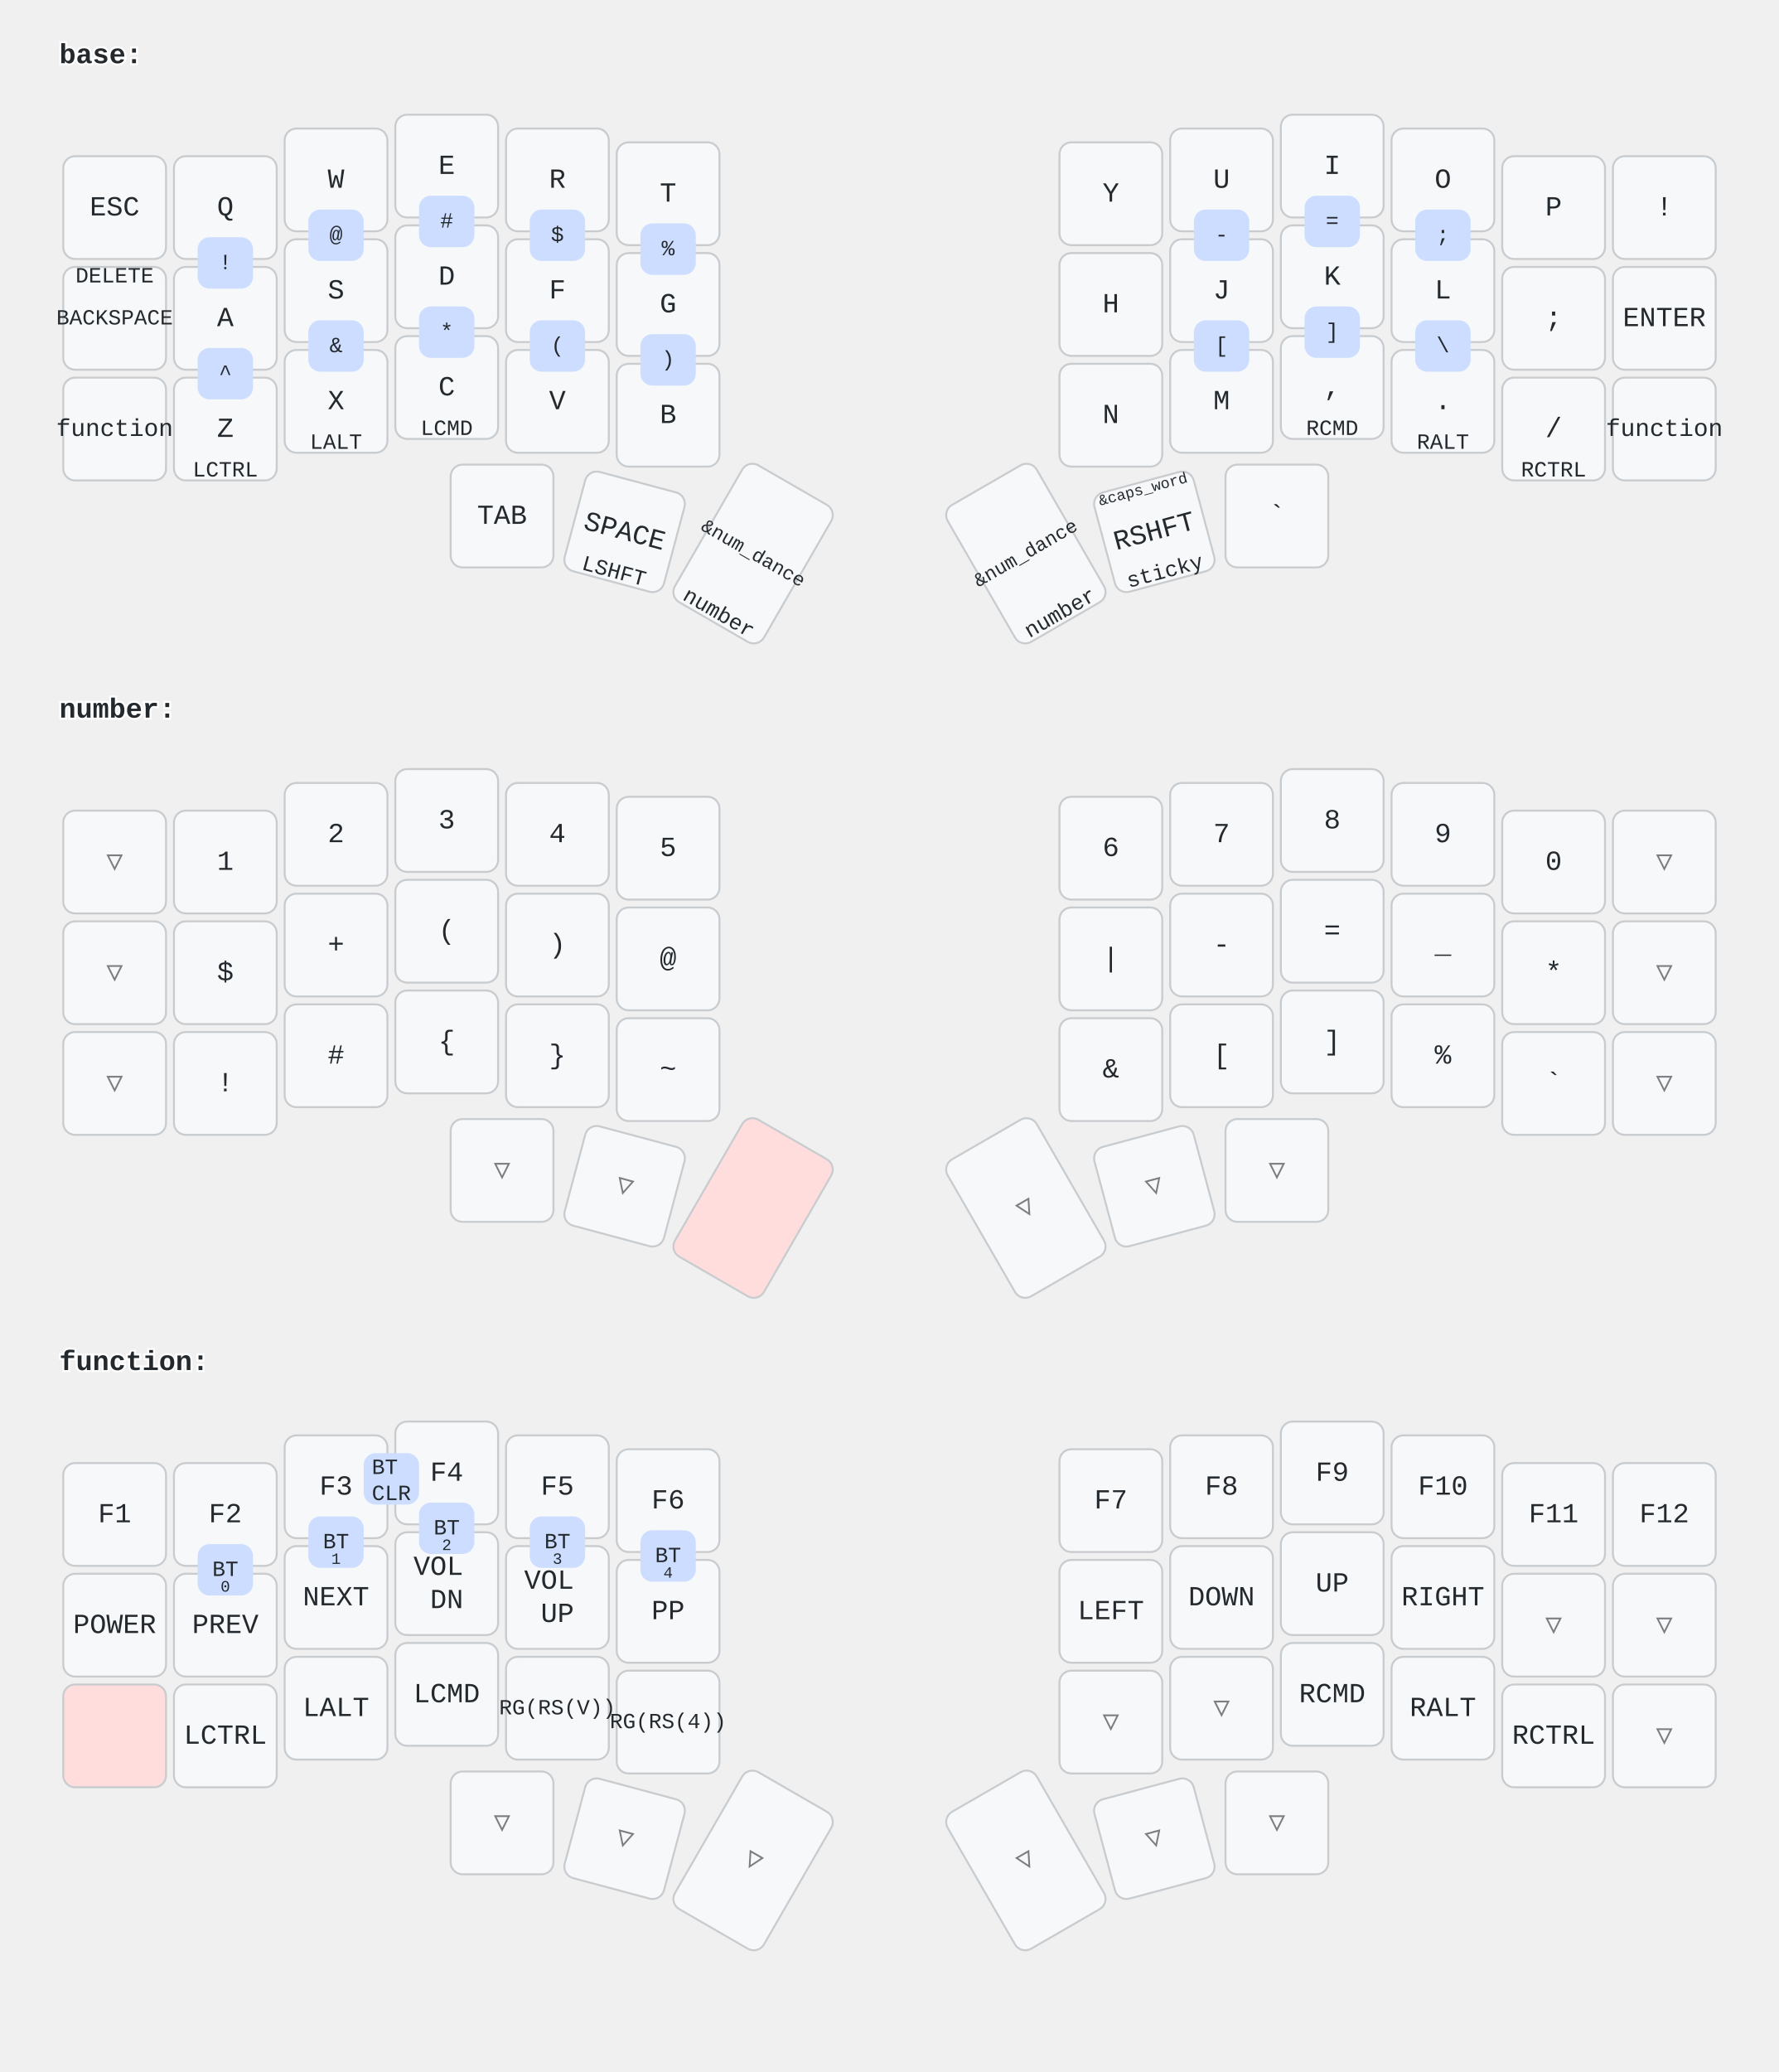
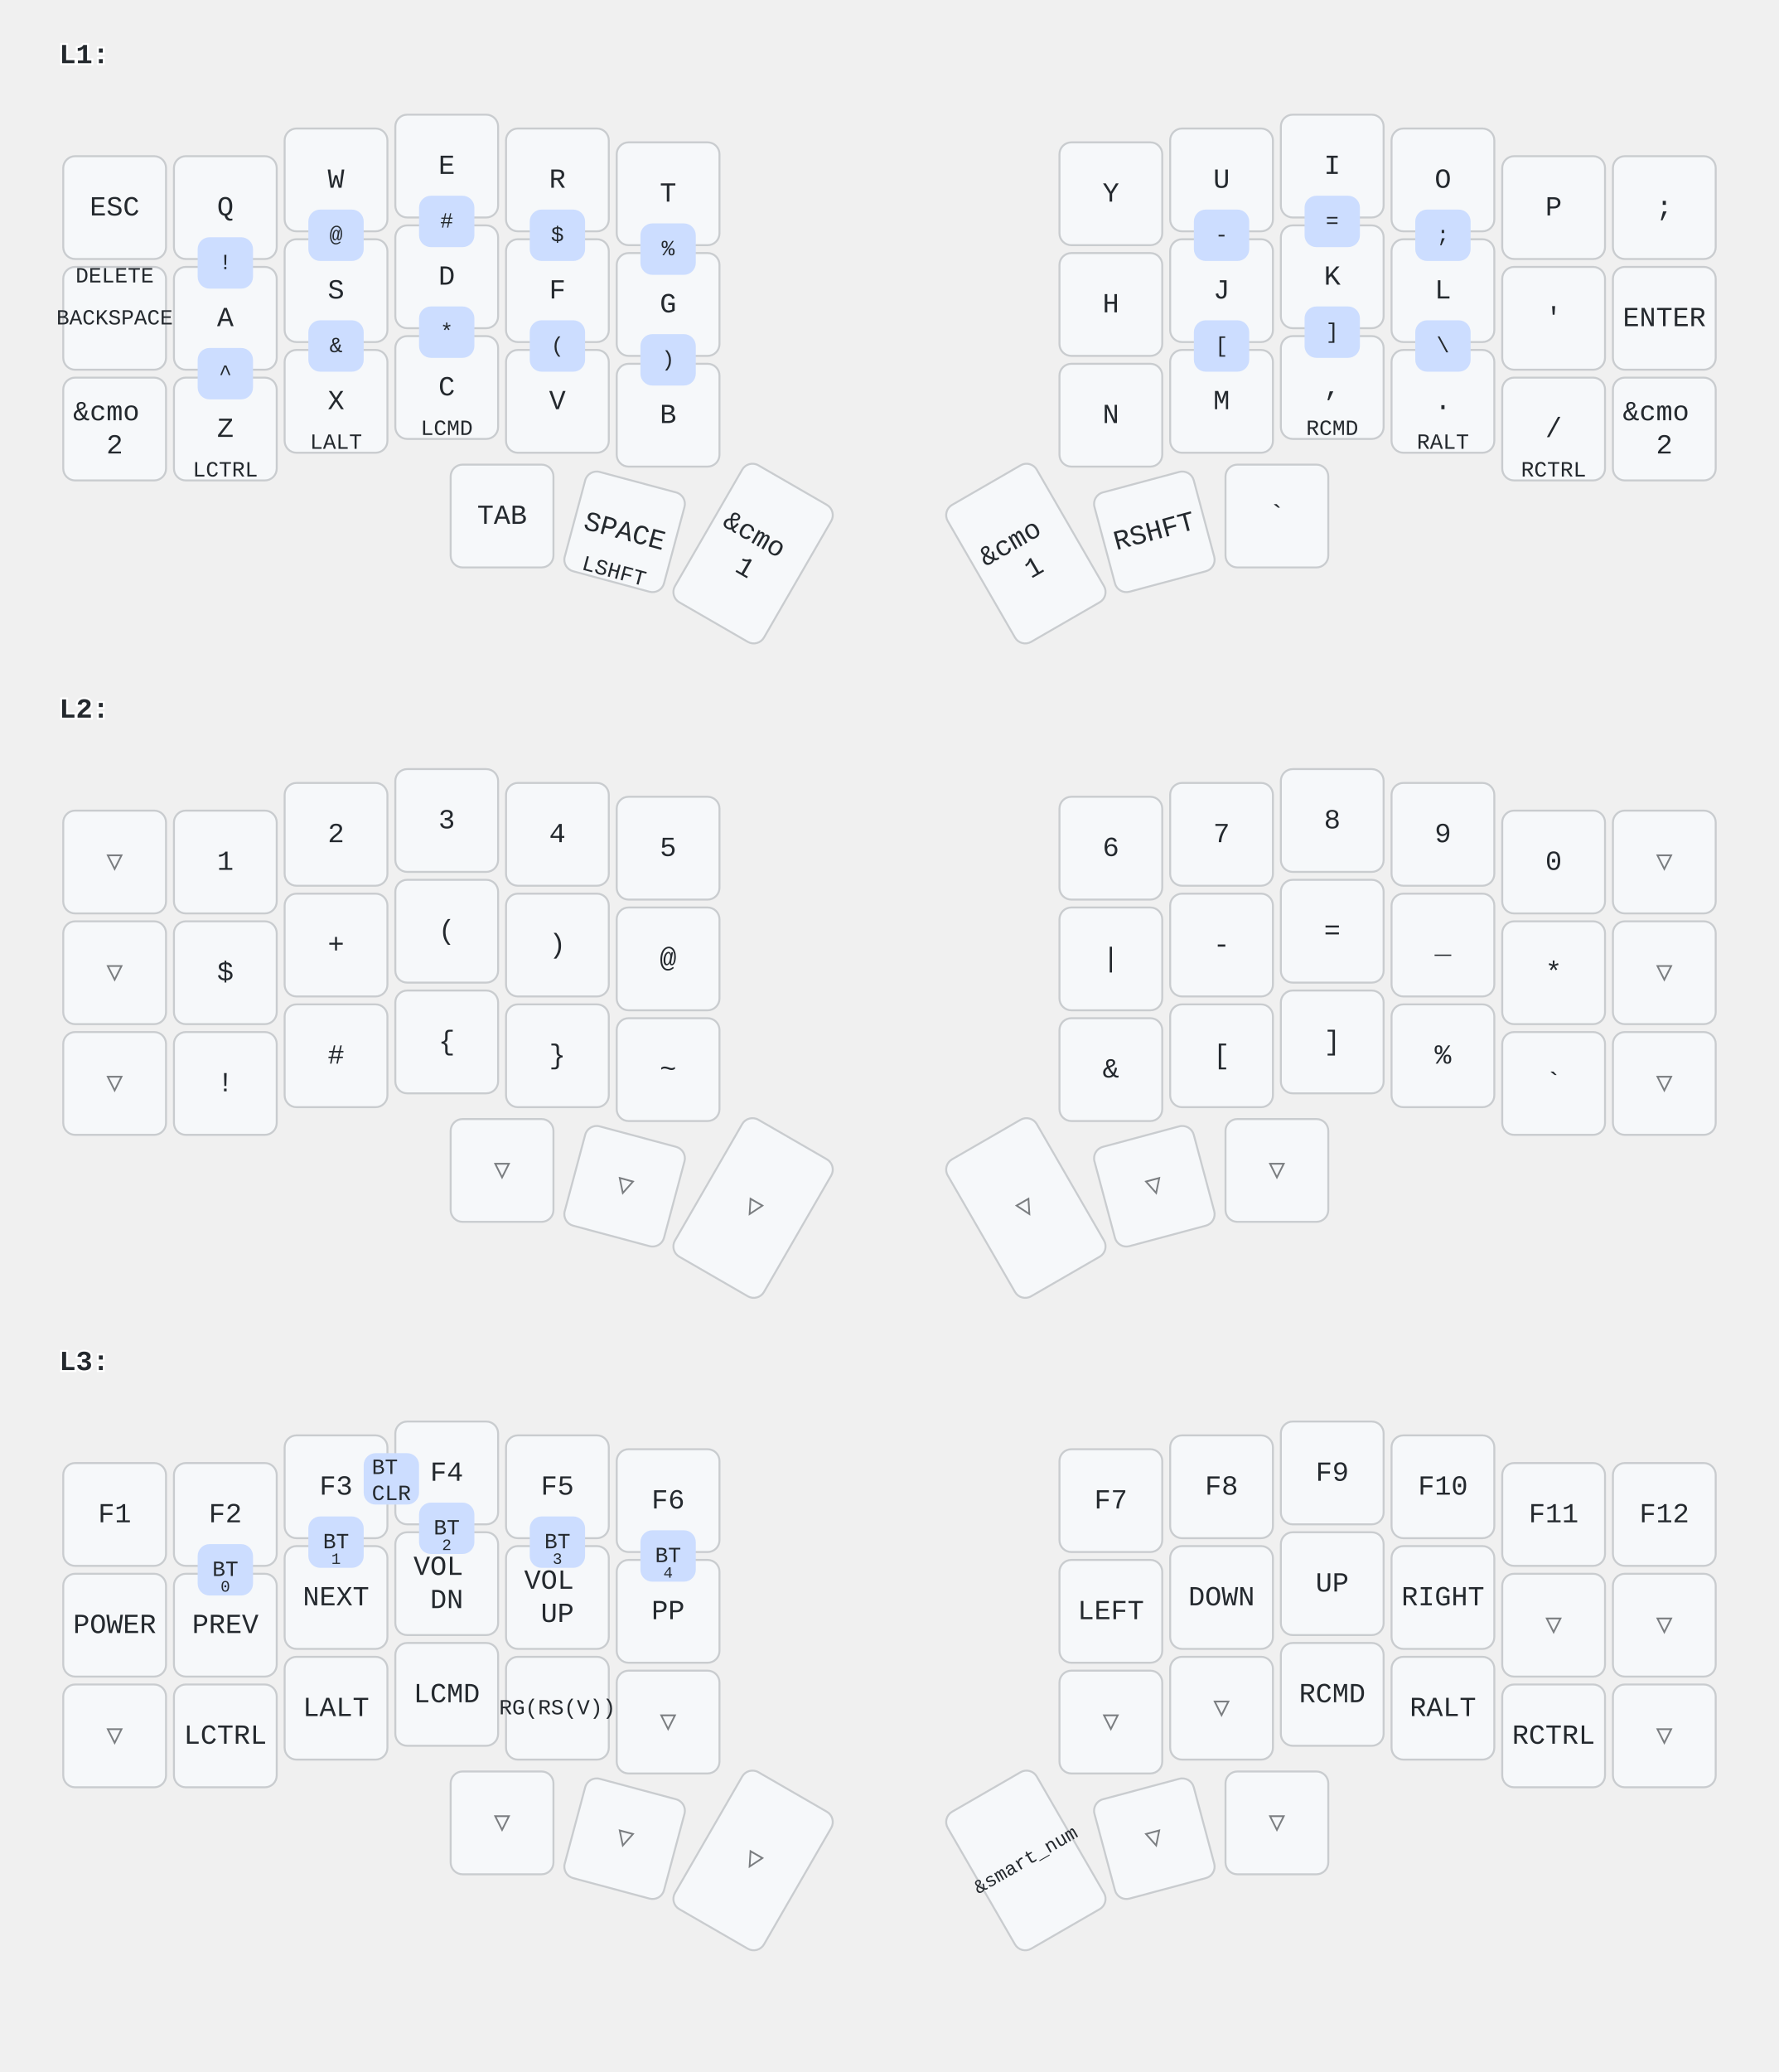
<svg xmlns="http://www.w3.org/2000/svg" width="900" height="1048" viewBox="0 0 900 1048" class="keymap">
  <style>/* inherit to force styles through use tags */
svg path {
    fill: inherit;
}

/* font and background color specifications */
svg.keymap {
    font-family: SFMono-Regular,Consolas,Liberation Mono,Menlo,monospace;
    font-size: 14px;
    font-kerning: normal;
    text-rendering: optimizeLegibility;
    fill: #24292e;
}

/* default key styling */
rect.key {
    fill: #f6f8fa;
    stroke: #c9cccf;
    stroke-width: 1;
}

/* default key side styling, only used is draw_key_sides is set */
rect.side {
    filter: brightness(90%);
}

/* color accent for combo boxes */
rect.combo, rect.combo-separate {
    fill: #cdf;
}

/* color accent for held keys */
rect.held, rect.combo.held {
    fill: #fdd;
}

/* color accent for ghost (optional) keys */
rect.ghost, rect.combo.ghost {
    stroke-dasharray: 4, 4;
    stroke-width: 2;
}

text {
    text-anchor: middle;
    dominant-baseline: middle;
}

/* styling for layer labels */
text.label {
    font-weight: bold;
    text-anchor: start;
    stroke: white;
    stroke-width: 2;
    paint-order: stroke;
}

/* styling for combo tap, and key hold/shifted label text */
text.combo, text.hold, text.shifted {
    font-size: 11px;
}

text.hold {
    text-anchor: middle;
    dominant-baseline: auto;
}

text.shifted {
    text-anchor: middle;
    dominant-baseline: hanging;
}

/* styling for hold/shifted label text in combo box */
text.combo.hold, text.combo.shifted {
    font-size: 8px;
}

/* lighter symbol for transparent keys */
text.trans {
    fill: #7b7e81;
}

/* styling for combo dendrons */
path.combo {
    stroke-width: 1;
    stroke: gray;
    fill: none;
}

/* Start Tabler Icons Cleanup */
/* cannot use height/width with glyphs */
.icon-tabler &gt; path {
    fill: inherit;
    stroke: inherit;
    stroke-width: 2;
}
/* hide tabler's default box */
.icon-tabler &gt; path[stroke="none"][fill="none"] {
    visibility: hidden;
}
/* End Tabler Icons Cleanup */
</style>
-   <g transform="translate(30, 0)" class="layer-base">
-     <text x="0" y="28" class="label">base:</text>
+   <g transform="translate(30, 0)" class="layer-L1">
+     <text x="0" y="28" class="label">L1:</text>
    <g transform="translate(0, 56)">
      <g transform="translate(28, 49)" class="key keypos-0">
        <rect rx="6" ry="6" x="-26" y="-26" width="52" height="52" class="key" />
        <text x="0" y="0" class="key tap">ESC</text>
      </g>
      <g transform="translate(84, 49)" class="key keypos-1">
        <rect rx="6" ry="6" x="-26" y="-26" width="52" height="52" class="key" />
        <text x="0" y="0" class="key tap">Q</text>
      </g>
      <g transform="translate(140, 35)" class="key keypos-2">
        <rect rx="6" ry="6" x="-26" y="-26" width="52" height="52" class="key" />
        <text x="0" y="0" class="key tap">W</text>
      </g>
      <g transform="translate(196, 28)" class="key keypos-3">
        <rect rx="6" ry="6" x="-26" y="-26" width="52" height="52" class="key" />
        <text x="0" y="0" class="key tap">E</text>
      </g>
      <g transform="translate(252, 35)" class="key keypos-4">
        <rect rx="6" ry="6" x="-26" y="-26" width="52" height="52" class="key" />
        <text x="0" y="0" class="key tap">R</text>
      </g>
      <g transform="translate(308, 42)" class="key keypos-5">
        <rect rx="6" ry="6" x="-26" y="-26" width="52" height="52" class="key" />
        <text x="0" y="0" class="key tap">T</text>
      </g>
      <g transform="translate(532, 42)" class="key keypos-6">
        <rect rx="6" ry="6" x="-26" y="-26" width="52" height="52" class="key" />
        <text x="0" y="0" class="key tap">Y</text>
      </g>
      <g transform="translate(588, 35)" class="key keypos-7">
        <rect rx="6" ry="6" x="-26" y="-26" width="52" height="52" class="key" />
        <text x="0" y="0" class="key tap">U</text>
      </g>
      <g transform="translate(644, 28)" class="key keypos-8">
        <rect rx="6" ry="6" x="-26" y="-26" width="52" height="52" class="key" />
        <text x="0" y="0" class="key tap">I</text>
      </g>
      <g transform="translate(700, 35)" class="key keypos-9">
        <rect rx="6" ry="6" x="-26" y="-26" width="52" height="52" class="key" />
        <text x="0" y="0" class="key tap">O</text>
      </g>
      <g transform="translate(756, 49)" class="key keypos-10">
        <rect rx="6" ry="6" x="-26" y="-26" width="52" height="52" class="key" />
        <text x="0" y="0" class="key tap">P</text>
      </g>
      <g transform="translate(812, 49)" class="key keypos-11">
        <rect rx="6" ry="6" x="-26" y="-26" width="52" height="52" class="key" />
-         <text x="0" y="0" class="key tap">!</text>
+         <text x="0" y="0" class="key tap">;</text>
      </g>
      <g transform="translate(28, 105)" class="key keypos-12">
        <rect rx="6" ry="6" x="-26" y="-26" width="52" height="52" class="key" />
        <text x="0" y="0" class="key tap">
          <tspan style="font-size: 78%">BACKSPACE</tspan>
        </text>
        <text x="0" y="-24" class="key shifted">DELETE</text>
      </g>
      <g transform="translate(84, 105)" class="key keypos-13">
        <rect rx="6" ry="6" x="-26" y="-26" width="52" height="52" class="key" />
        <text x="0" y="0" class="key tap">A</text>
      </g>
      <g transform="translate(140, 91)" class="key keypos-14">
        <rect rx="6" ry="6" x="-26" y="-26" width="52" height="52" class="key" />
        <text x="0" y="0" class="key tap">S</text>
      </g>
      <g transform="translate(196, 84)" class="key keypos-15">
        <rect rx="6" ry="6" x="-26" y="-26" width="52" height="52" class="key" />
        <text x="0" y="0" class="key tap">D</text>
      </g>
      <g transform="translate(252, 91)" class="key keypos-16">
        <rect rx="6" ry="6" x="-26" y="-26" width="52" height="52" class="key" />
        <text x="0" y="0" class="key tap">F</text>
      </g>
      <g transform="translate(308, 98)" class="key keypos-17">
        <rect rx="6" ry="6" x="-26" y="-26" width="52" height="52" class="key" />
        <text x="0" y="0" class="key tap">G</text>
      </g>
      <g transform="translate(532, 98)" class="key keypos-18">
        <rect rx="6" ry="6" x="-26" y="-26" width="52" height="52" class="key" />
        <text x="0" y="0" class="key tap">H</text>
      </g>
      <g transform="translate(588, 91)" class="key keypos-19">
        <rect rx="6" ry="6" x="-26" y="-26" width="52" height="52" class="key" />
        <text x="0" y="0" class="key tap">J</text>
      </g>
      <g transform="translate(644, 84)" class="key keypos-20">
        <rect rx="6" ry="6" x="-26" y="-26" width="52" height="52" class="key" />
        <text x="0" y="0" class="key tap">K</text>
      </g>
      <g transform="translate(700, 91)" class="key keypos-21">
        <rect rx="6" ry="6" x="-26" y="-26" width="52" height="52" class="key" />
        <text x="0" y="0" class="key tap">L</text>
      </g>
      <g transform="translate(756, 105)" class="key keypos-22">
        <rect rx="6" ry="6" x="-26" y="-26" width="52" height="52" class="key" />
-         <text x="0" y="0" class="key tap">;</text>
+         <text x="0" y="0" class="key tap">'</text>
      </g>
      <g transform="translate(812, 105)" class="key keypos-23">
        <rect rx="6" ry="6" x="-26" y="-26" width="52" height="52" class="key" />
        <text x="0" y="0" class="key tap">ENTER</text>
      </g>
      <g transform="translate(28, 161)" class="key keypos-24">
        <rect rx="6" ry="6" x="-26" y="-26" width="52" height="52" class="key" />
        <text x="0" y="0" class="key tap">
-           <tspan style="font-size: 88%">function</tspan>
+           <tspan x="0" dy="-0.6em">&amp;cmo</tspan>
+           <tspan x="0" dy="1.2em">2</tspan>
        </text>
      </g>
      <g transform="translate(84, 161)" class="key keypos-25">
        <rect rx="6" ry="6" x="-26" y="-26" width="52" height="52" class="key" />
        <text x="0" y="0" class="key tap">Z</text>
        <text x="0" y="24" class="key hold">LCTRL</text>
      </g>
      <g transform="translate(140, 147)" class="key keypos-26">
        <rect rx="6" ry="6" x="-26" y="-26" width="52" height="52" class="key" />
        <text x="0" y="0" class="key tap">X</text>
        <text x="0" y="24" class="key hold">LALT</text>
      </g>
      <g transform="translate(196, 140)" class="key keypos-27">
        <rect rx="6" ry="6" x="-26" y="-26" width="52" height="52" class="key" />
        <text x="0" y="0" class="key tap">C</text>
        <text x="0" y="24" class="key hold">LCMD</text>
      </g>
      <g transform="translate(252, 147)" class="key keypos-28">
        <rect rx="6" ry="6" x="-26" y="-26" width="52" height="52" class="key" />
        <text x="0" y="0" class="key tap">V</text>
      </g>
      <g transform="translate(308, 154)" class="key keypos-29">
        <rect rx="6" ry="6" x="-26" y="-26" width="52" height="52" class="key" />
        <text x="0" y="0" class="key tap">B</text>
      </g>
      <g transform="translate(532, 154)" class="key keypos-30">
        <rect rx="6" ry="6" x="-26" y="-26" width="52" height="52" class="key" />
        <text x="0" y="0" class="key tap">N</text>
      </g>
      <g transform="translate(588, 147)" class="key keypos-31">
        <rect rx="6" ry="6" x="-26" y="-26" width="52" height="52" class="key" />
        <text x="0" y="0" class="key tap">M</text>
      </g>
      <g transform="translate(644, 140)" class="key keypos-32">
        <rect rx="6" ry="6" x="-26" y="-26" width="52" height="52" class="key" />
        <text x="0" y="0" class="key tap">,</text>
        <text x="0" y="24" class="key hold">RCMD</text>
      </g>
      <g transform="translate(700, 147)" class="key keypos-33">
        <rect rx="6" ry="6" x="-26" y="-26" width="52" height="52" class="key" />
        <text x="0" y="0" class="key tap">.</text>
        <text x="0" y="24" class="key hold">RALT</text>
      </g>
      <g transform="translate(756, 161)" class="key keypos-34">
        <rect rx="6" ry="6" x="-26" y="-26" width="52" height="52" class="key" />
        <text x="0" y="0" class="key tap">/</text>
        <text x="0" y="24" class="key hold">RCTRL</text>
      </g>
      <g transform="translate(812, 161)" class="key keypos-35">
        <rect rx="6" ry="6" x="-26" y="-26" width="52" height="52" class="key" />
        <text x="0" y="0" class="key tap">
-           <tspan style="font-size: 88%">function</tspan>
+           <tspan x="0" dy="-0.6em">&amp;cmo</tspan>
+           <tspan x="0" dy="1.2em">2</tspan>
        </text>
      </g>
      <g transform="translate(224, 205)" class="key keypos-36">
        <rect rx="6" ry="6" x="-26" y="-26" width="52" height="52" class="key" />
        <text x="0" y="0" class="key tap">TAB</text>
      </g>
      <g transform="translate(286, 213) rotate(15.0)" class="key keypos-37">
        <rect rx="6" ry="6" x="-26" y="-26" width="52" height="52" class="key" />
        <text x="0" y="0" class="key tap">SPACE</text>
        <text x="0" y="24" class="key hold">LSHFT</text>
      </g>
      <g transform="translate(351, 224) rotate(30.0)" class="key keypos-38">
        <rect rx="6" ry="6" x="-26" y="-40" width="52" height="80" class="key" />
        <text x="0" y="0" class="key tap">
-           <tspan style="font-size: 70%">&amp;num_dance</tspan>
-         </text>
-         <text x="0" y="38" class="key hold">number</text>
+           <tspan x="0" dy="-0.6em">&amp;cmo</tspan>
+           <tspan x="0" dy="1.2em">1</tspan>
+         </text>
      </g>
      <g transform="translate(489, 224) rotate(-30.0)" class="key keypos-39">
        <rect rx="6" ry="6" x="-26" y="-40" width="52" height="80" class="key" />
        <text x="0" y="0" class="key tap">
-           <tspan style="font-size: 70%">&amp;num_dance</tspan>
-         </text>
-         <text x="0" y="38" class="key hold">number</text>
+           <tspan x="0" dy="-0.6em">&amp;cmo</tspan>
+           <tspan x="0" dy="1.2em">1</tspan>
+         </text>
      </g>
      <g transform="translate(554, 213) rotate(-15.0)" class="key keypos-40">
        <rect rx="6" ry="6" x="-26" y="-26" width="52" height="52" class="key" />
        <text x="0" y="0" class="key tap">RSHFT</text>
-         <text x="0" y="24" class="key hold">sticky</text>
-         <text x="0" y="-24" class="key shifted">
-           <tspan style="font-size: 70%">&amp;caps_word</tspan>
-         </text>
      </g>
      <g transform="translate(616, 205)" class="key keypos-41">
        <rect rx="6" ry="6" x="-26" y="-26" width="52" height="52" class="key" />
        <text x="0" y="0" class="key tap">`</text>
      </g>
      <g class="combo combopos-0">
        <rect rx="6" ry="6" x="70" y="64" width="28" height="26" class="combo" />
        <text x="84" y="77" class="combo tap">!</text>
      </g>
      <g class="combo combopos-1">
        <rect rx="6" ry="6" x="126" y="50" width="28" height="26" class="combo" />
        <text x="140" y="63" class="combo tap">@</text>
      </g>
      <g class="combo combopos-2">
        <rect rx="6" ry="6" x="182" y="43" width="28" height="26" class="combo" />
        <text x="196" y="56" class="combo tap">#</text>
      </g>
      <g class="combo combopos-3">
        <rect rx="6" ry="6" x="238" y="50" width="28" height="26" class="combo" />
        <text x="252" y="63" class="combo tap">$</text>
      </g>
      <g class="combo combopos-4">
        <rect rx="6" ry="6" x="294" y="57" width="28" height="26" class="combo" />
        <text x="308" y="70" class="combo tap">%</text>
      </g>
      <g class="combo combopos-5">
        <rect rx="6" ry="6" x="70" y="120" width="28" height="26" class="combo" />
        <text x="84" y="133" class="combo tap">^</text>
      </g>
      <g class="combo combopos-6">
        <rect rx="6" ry="6" x="126" y="106" width="28" height="26" class="combo" />
        <text x="140" y="119" class="combo tap">&amp;</text>
      </g>
      <g class="combo combopos-7">
        <rect rx="6" ry="6" x="182" y="99" width="28" height="26" class="combo" />
        <text x="196" y="112" class="combo tap">*</text>
      </g>
      <g class="combo combopos-8">
        <rect rx="6" ry="6" x="238" y="106" width="28" height="26" class="combo" />
        <text x="252" y="119" class="combo tap">(</text>
      </g>
      <g class="combo combopos-9">
        <rect rx="6" ry="6" x="294" y="113" width="28" height="26" class="combo" />
        <text x="308" y="126" class="combo tap">)</text>
      </g>
      <g class="combo combopos-10">
        <rect rx="6" ry="6" x="574" y="50" width="28" height="26" class="combo" />
        <text x="588" y="63" class="combo tap">-</text>
      </g>
      <g class="combo combopos-11">
        <rect rx="6" ry="6" x="630" y="43" width="28" height="26" class="combo" />
        <text x="644" y="56" class="combo tap">=</text>
      </g>
      <g class="combo combopos-12">
        <rect rx="6" ry="6" x="686" y="50" width="28" height="26" class="combo" />
        <text x="700" y="63" class="combo tap">;</text>
      </g>
      <g class="combo combopos-13">
        <rect rx="6" ry="6" x="574" y="106" width="28" height="26" class="combo" />
        <text x="588" y="119" class="combo tap">[</text>
      </g>
      <g class="combo combopos-14">
        <rect rx="6" ry="6" x="630" y="99" width="28" height="26" class="combo" />
        <text x="644" y="112" class="combo tap">]</text>
      </g>
      <g class="combo combopos-15">
        <rect rx="6" ry="6" x="686" y="106" width="28" height="26" class="combo" />
        <text x="700" y="119" class="combo tap">\</text>
      </g>
    </g>
  </g>
-   <g transform="translate(30, 331)" class="layer-number">
-     <text x="0" y="28" class="label">number:</text>
+   <g transform="translate(30, 331)" class="layer-L2">
+     <text x="0" y="28" class="label">L2:</text>
    <g transform="translate(0, 56)">
      <g transform="translate(28, 49)" class="key trans keypos-0">
        <rect rx="6" ry="6" x="-26" y="-26" width="52" height="52" class="key trans" />
        <text x="0" y="0" class="key trans tap">▽</text>
      </g>
      <g transform="translate(84, 49)" class="key keypos-1">
        <rect rx="6" ry="6" x="-26" y="-26" width="52" height="52" class="key" />
        <text x="0" y="0" class="key tap">1</text>
      </g>
      <g transform="translate(140, 35)" class="key keypos-2">
        <rect rx="6" ry="6" x="-26" y="-26" width="52" height="52" class="key" />
        <text x="0" y="0" class="key tap">2</text>
      </g>
      <g transform="translate(196, 28)" class="key keypos-3">
        <rect rx="6" ry="6" x="-26" y="-26" width="52" height="52" class="key" />
        <text x="0" y="0" class="key tap">3</text>
      </g>
      <g transform="translate(252, 35)" class="key keypos-4">
        <rect rx="6" ry="6" x="-26" y="-26" width="52" height="52" class="key" />
        <text x="0" y="0" class="key tap">4</text>
      </g>
      <g transform="translate(308, 42)" class="key keypos-5">
        <rect rx="6" ry="6" x="-26" y="-26" width="52" height="52" class="key" />
        <text x="0" y="0" class="key tap">5</text>
      </g>
      <g transform="translate(532, 42)" class="key keypos-6">
        <rect rx="6" ry="6" x="-26" y="-26" width="52" height="52" class="key" />
        <text x="0" y="0" class="key tap">6</text>
      </g>
      <g transform="translate(588, 35)" class="key keypos-7">
        <rect rx="6" ry="6" x="-26" y="-26" width="52" height="52" class="key" />
        <text x="0" y="0" class="key tap">7</text>
      </g>
      <g transform="translate(644, 28)" class="key keypos-8">
        <rect rx="6" ry="6" x="-26" y="-26" width="52" height="52" class="key" />
        <text x="0" y="0" class="key tap">8</text>
      </g>
      <g transform="translate(700, 35)" class="key keypos-9">
        <rect rx="6" ry="6" x="-26" y="-26" width="52" height="52" class="key" />
        <text x="0" y="0" class="key tap">9</text>
      </g>
      <g transform="translate(756, 49)" class="key keypos-10">
        <rect rx="6" ry="6" x="-26" y="-26" width="52" height="52" class="key" />
        <text x="0" y="0" class="key tap">0</text>
      </g>
      <g transform="translate(812, 49)" class="key trans keypos-11">
        <rect rx="6" ry="6" x="-26" y="-26" width="52" height="52" class="key trans" />
        <text x="0" y="0" class="key trans tap">▽</text>
      </g>
      <g transform="translate(28, 105)" class="key trans keypos-12">
        <rect rx="6" ry="6" x="-26" y="-26" width="52" height="52" class="key trans" />
        <text x="0" y="0" class="key trans tap">▽</text>
      </g>
      <g transform="translate(84, 105)" class="key keypos-13">
        <rect rx="6" ry="6" x="-26" y="-26" width="52" height="52" class="key" />
        <text x="0" y="0" class="key tap">$</text>
      </g>
      <g transform="translate(140, 91)" class="key keypos-14">
        <rect rx="6" ry="6" x="-26" y="-26" width="52" height="52" class="key" />
        <text x="0" y="0" class="key tap">+</text>
      </g>
      <g transform="translate(196, 84)" class="key keypos-15">
        <rect rx="6" ry="6" x="-26" y="-26" width="52" height="52" class="key" />
        <text x="0" y="0" class="key tap">(</text>
      </g>
      <g transform="translate(252, 91)" class="key keypos-16">
        <rect rx="6" ry="6" x="-26" y="-26" width="52" height="52" class="key" />
        <text x="0" y="0" class="key tap">)</text>
      </g>
      <g transform="translate(308, 98)" class="key keypos-17">
        <rect rx="6" ry="6" x="-26" y="-26" width="52" height="52" class="key" />
        <text x="0" y="0" class="key tap">@</text>
      </g>
      <g transform="translate(532, 98)" class="key keypos-18">
        <rect rx="6" ry="6" x="-26" y="-26" width="52" height="52" class="key" />
        <text x="0" y="0" class="key tap">|</text>
      </g>
      <g transform="translate(588, 91)" class="key keypos-19">
        <rect rx="6" ry="6" x="-26" y="-26" width="52" height="52" class="key" />
        <text x="0" y="0" class="key tap">-</text>
      </g>
      <g transform="translate(644, 84)" class="key keypos-20">
        <rect rx="6" ry="6" x="-26" y="-26" width="52" height="52" class="key" />
        <text x="0" y="0" class="key tap">=</text>
      </g>
      <g transform="translate(700, 91)" class="key keypos-21">
        <rect rx="6" ry="6" x="-26" y="-26" width="52" height="52" class="key" />
        <text x="0" y="0" class="key tap">_</text>
      </g>
      <g transform="translate(756, 105)" class="key keypos-22">
        <rect rx="6" ry="6" x="-26" y="-26" width="52" height="52" class="key" />
        <text x="0" y="0" class="key tap">*</text>
      </g>
      <g transform="translate(812, 105)" class="key trans keypos-23">
        <rect rx="6" ry="6" x="-26" y="-26" width="52" height="52" class="key trans" />
        <text x="0" y="0" class="key trans tap">▽</text>
      </g>
      <g transform="translate(28, 161)" class="key trans keypos-24">
        <rect rx="6" ry="6" x="-26" y="-26" width="52" height="52" class="key trans" />
        <text x="0" y="0" class="key trans tap">▽</text>
      </g>
      <g transform="translate(84, 161)" class="key keypos-25">
        <rect rx="6" ry="6" x="-26" y="-26" width="52" height="52" class="key" />
        <text x="0" y="0" class="key tap">!</text>
      </g>
      <g transform="translate(140, 147)" class="key keypos-26">
        <rect rx="6" ry="6" x="-26" y="-26" width="52" height="52" class="key" />
        <text x="0" y="0" class="key tap">#</text>
      </g>
      <g transform="translate(196, 140)" class="key keypos-27">
        <rect rx="6" ry="6" x="-26" y="-26" width="52" height="52" class="key" />
        <text x="0" y="0" class="key tap">{</text>
      </g>
      <g transform="translate(252, 147)" class="key keypos-28">
        <rect rx="6" ry="6" x="-26" y="-26" width="52" height="52" class="key" />
        <text x="0" y="0" class="key tap">}</text>
      </g>
      <g transform="translate(308, 154)" class="key keypos-29">
        <rect rx="6" ry="6" x="-26" y="-26" width="52" height="52" class="key" />
        <text x="0" y="0" class="key tap">~</text>
      </g>
      <g transform="translate(532, 154)" class="key keypos-30">
        <rect rx="6" ry="6" x="-26" y="-26" width="52" height="52" class="key" />
        <text x="0" y="0" class="key tap">&amp;</text>
      </g>
      <g transform="translate(588, 147)" class="key keypos-31">
        <rect rx="6" ry="6" x="-26" y="-26" width="52" height="52" class="key" />
        <text x="0" y="0" class="key tap">[</text>
      </g>
      <g transform="translate(644, 140)" class="key keypos-32">
        <rect rx="6" ry="6" x="-26" y="-26" width="52" height="52" class="key" />
        <text x="0" y="0" class="key tap">]</text>
      </g>
      <g transform="translate(700, 147)" class="key keypos-33">
        <rect rx="6" ry="6" x="-26" y="-26" width="52" height="52" class="key" />
        <text x="0" y="0" class="key tap">%</text>
      </g>
      <g transform="translate(756, 161)" class="key keypos-34">
        <rect rx="6" ry="6" x="-26" y="-26" width="52" height="52" class="key" />
        <text x="0" y="0" class="key tap">`</text>
      </g>
      <g transform="translate(812, 161)" class="key trans keypos-35">
        <rect rx="6" ry="6" x="-26" y="-26" width="52" height="52" class="key trans" />
        <text x="0" y="0" class="key trans tap">▽</text>
      </g>
      <g transform="translate(224, 205)" class="key trans keypos-36">
        <rect rx="6" ry="6" x="-26" y="-26" width="52" height="52" class="key trans" />
        <text x="0" y="0" class="key trans tap">▽</text>
      </g>
      <g transform="translate(286, 213) rotate(15.0)" class="key trans keypos-37">
        <rect rx="6" ry="6" x="-26" y="-26" width="52" height="52" class="key trans" />
        <text x="0" y="0" class="key trans tap">▽</text>
      </g>
-       <g transform="translate(351, 224) rotate(30.0)" class="key held keypos-38">
-         <rect rx="6" ry="6" x="-26" y="-40" width="52" height="80" class="key held" />
+       <g transform="translate(351, 224) rotate(30.0)" class="key trans keypos-38">
+         <rect rx="6" ry="6" x="-26" y="-40" width="52" height="80" class="key trans" />
+         <text x="0" y="0" class="key trans tap">▽</text>
      </g>
      <g transform="translate(489, 224) rotate(-30.0)" class="key trans keypos-39">
        <rect rx="6" ry="6" x="-26" y="-40" width="52" height="80" class="key trans" />
        <text x="0" y="0" class="key trans tap">▽</text>
      </g>
      <g transform="translate(554, 213) rotate(-15.0)" class="key trans keypos-40">
        <rect rx="6" ry="6" x="-26" y="-26" width="52" height="52" class="key trans" />
        <text x="0" y="0" class="key trans tap">▽</text>
      </g>
      <g transform="translate(616, 205)" class="key trans keypos-41">
        <rect rx="6" ry="6" x="-26" y="-26" width="52" height="52" class="key trans" />
        <text x="0" y="0" class="key trans tap">▽</text>
      </g>
    </g>
  </g>
-   <g transform="translate(30, 661)" class="layer-function">
-     <text x="0" y="28" class="label">function:</text>
+   <g transform="translate(30, 661)" class="layer-L3">
+     <text x="0" y="28" class="label">L3:</text>
    <g transform="translate(0, 56)">
      <g transform="translate(28, 49)" class="key keypos-0">
        <rect rx="6" ry="6" x="-26" y="-26" width="52" height="52" class="key" />
        <text x="0" y="0" class="key tap">F1</text>
      </g>
      <g transform="translate(84, 49)" class="key keypos-1">
        <rect rx="6" ry="6" x="-26" y="-26" width="52" height="52" class="key" />
        <text x="0" y="0" class="key tap">F2</text>
      </g>
      <g transform="translate(140, 35)" class="key keypos-2">
        <rect rx="6" ry="6" x="-26" y="-26" width="52" height="52" class="key" />
        <text x="0" y="0" class="key tap">F3</text>
      </g>
      <g transform="translate(196, 28)" class="key keypos-3">
        <rect rx="6" ry="6" x="-26" y="-26" width="52" height="52" class="key" />
        <text x="0" y="0" class="key tap">F4</text>
      </g>
      <g transform="translate(252, 35)" class="key keypos-4">
        <rect rx="6" ry="6" x="-26" y="-26" width="52" height="52" class="key" />
        <text x="0" y="0" class="key tap">F5</text>
      </g>
      <g transform="translate(308, 42)" class="key keypos-5">
        <rect rx="6" ry="6" x="-26" y="-26" width="52" height="52" class="key" />
        <text x="0" y="0" class="key tap">F6</text>
      </g>
      <g transform="translate(532, 42)" class="key keypos-6">
        <rect rx="6" ry="6" x="-26" y="-26" width="52" height="52" class="key" />
        <text x="0" y="0" class="key tap">F7</text>
      </g>
      <g transform="translate(588, 35)" class="key keypos-7">
        <rect rx="6" ry="6" x="-26" y="-26" width="52" height="52" class="key" />
        <text x="0" y="0" class="key tap">F8</text>
      </g>
      <g transform="translate(644, 28)" class="key keypos-8">
        <rect rx="6" ry="6" x="-26" y="-26" width="52" height="52" class="key" />
        <text x="0" y="0" class="key tap">F9</text>
      </g>
      <g transform="translate(700, 35)" class="key keypos-9">
        <rect rx="6" ry="6" x="-26" y="-26" width="52" height="52" class="key" />
        <text x="0" y="0" class="key tap">F10</text>
      </g>
      <g transform="translate(756, 49)" class="key keypos-10">
        <rect rx="6" ry="6" x="-26" y="-26" width="52" height="52" class="key" />
        <text x="0" y="0" class="key tap">F11</text>
      </g>
      <g transform="translate(812, 49)" class="key keypos-11">
        <rect rx="6" ry="6" x="-26" y="-26" width="52" height="52" class="key" />
        <text x="0" y="0" class="key tap">F12</text>
      </g>
      <g transform="translate(28, 105)" class="key keypos-12">
        <rect rx="6" ry="6" x="-26" y="-26" width="52" height="52" class="key" />
        <text x="0" y="0" class="key tap">POWER</text>
      </g>
      <g transform="translate(84, 105)" class="key keypos-13">
        <rect rx="6" ry="6" x="-26" y="-26" width="52" height="52" class="key" />
        <text x="0" y="0" class="key tap">PREV</text>
      </g>
      <g transform="translate(140, 91)" class="key keypos-14">
        <rect rx="6" ry="6" x="-26" y="-26" width="52" height="52" class="key" />
        <text x="0" y="0" class="key tap">NEXT</text>
      </g>
      <g transform="translate(196, 84)" class="key keypos-15">
        <rect rx="6" ry="6" x="-26" y="-26" width="52" height="52" class="key" />
        <text x="0" y="0" class="key tap">
          <tspan x="0" dy="-0.6em">VOL</tspan>
          <tspan x="0" dy="1.2em">DN</tspan>
        </text>
      </g>
      <g transform="translate(252, 91)" class="key keypos-16">
        <rect rx="6" ry="6" x="-26" y="-26" width="52" height="52" class="key" />
        <text x="0" y="0" class="key tap">
          <tspan x="0" dy="-0.6em">VOL</tspan>
          <tspan x="0" dy="1.2em">UP</tspan>
        </text>
      </g>
      <g transform="translate(308, 98)" class="key keypos-17">
        <rect rx="6" ry="6" x="-26" y="-26" width="52" height="52" class="key" />
        <text x="0" y="0" class="key tap">PP</text>
      </g>
      <g transform="translate(532, 98)" class="key keypos-18">
        <rect rx="6" ry="6" x="-26" y="-26" width="52" height="52" class="key" />
        <text x="0" y="0" class="key tap">LEFT</text>
      </g>
      <g transform="translate(588, 91)" class="key keypos-19">
        <rect rx="6" ry="6" x="-26" y="-26" width="52" height="52" class="key" />
        <text x="0" y="0" class="key tap">DOWN</text>
      </g>
      <g transform="translate(644, 84)" class="key keypos-20">
        <rect rx="6" ry="6" x="-26" y="-26" width="52" height="52" class="key" />
        <text x="0" y="0" class="key tap">UP</text>
      </g>
      <g transform="translate(700, 91)" class="key keypos-21">
        <rect rx="6" ry="6" x="-26" y="-26" width="52" height="52" class="key" />
        <text x="0" y="0" class="key tap">RIGHT</text>
      </g>
      <g transform="translate(756, 105)" class="key trans keypos-22">
        <rect rx="6" ry="6" x="-26" y="-26" width="52" height="52" class="key trans" />
        <text x="0" y="0" class="key trans tap">▽</text>
      </g>
      <g transform="translate(812, 105)" class="key trans keypos-23">
        <rect rx="6" ry="6" x="-26" y="-26" width="52" height="52" class="key trans" />
        <text x="0" y="0" class="key trans tap">▽</text>
      </g>
-       <g transform="translate(28, 161)" class="key held keypos-24">
-         <rect rx="6" ry="6" x="-26" y="-26" width="52" height="52" class="key held" />
+       <g transform="translate(28, 161)" class="key trans keypos-24">
+         <rect rx="6" ry="6" x="-26" y="-26" width="52" height="52" class="key trans" />
+         <text x="0" y="0" class="key trans tap">▽</text>
      </g>
      <g transform="translate(84, 161)" class="key keypos-25">
        <rect rx="6" ry="6" x="-26" y="-26" width="52" height="52" class="key" />
        <text x="0" y="0" class="key tap">LCTRL</text>
      </g>
      <g transform="translate(140, 147)" class="key keypos-26">
        <rect rx="6" ry="6" x="-26" y="-26" width="52" height="52" class="key" />
        <text x="0" y="0" class="key tap">LALT</text>
      </g>
      <g transform="translate(196, 140)" class="key keypos-27">
        <rect rx="6" ry="6" x="-26" y="-26" width="52" height="52" class="key" />
        <text x="0" y="0" class="key tap">LCMD</text>
      </g>
      <g transform="translate(252, 147)" class="key keypos-28">
        <rect rx="6" ry="6" x="-26" y="-26" width="52" height="52" class="key" />
        <text x="0" y="0" class="key tap">
          <tspan style="font-size: 78%">RG(RS(V))</tspan>
        </text>
      </g>
-       <g transform="translate(308, 154)" class="key keypos-29">
-         <rect rx="6" ry="6" x="-26" y="-26" width="52" height="52" class="key" />
-         <text x="0" y="0" class="key tap">
-           <tspan style="font-size: 78%">RG(RS(4))</tspan>
-         </text>
+       <g transform="translate(308, 154)" class="key trans keypos-29">
+         <rect rx="6" ry="6" x="-26" y="-26" width="52" height="52" class="key trans" />
+         <text x="0" y="0" class="key trans tap">▽</text>
      </g>
      <g transform="translate(532, 154)" class="key trans keypos-30">
        <rect rx="6" ry="6" x="-26" y="-26" width="52" height="52" class="key trans" />
        <text x="0" y="0" class="key trans tap">▽</text>
      </g>
      <g transform="translate(588, 147)" class="key trans keypos-31">
        <rect rx="6" ry="6" x="-26" y="-26" width="52" height="52" class="key trans" />
        <text x="0" y="0" class="key trans tap">▽</text>
      </g>
      <g transform="translate(644, 140)" class="key keypos-32">
        <rect rx="6" ry="6" x="-26" y="-26" width="52" height="52" class="key" />
        <text x="0" y="0" class="key tap">RCMD</text>
      </g>
      <g transform="translate(700, 147)" class="key keypos-33">
        <rect rx="6" ry="6" x="-26" y="-26" width="52" height="52" class="key" />
        <text x="0" y="0" class="key tap">RALT</text>
      </g>
      <g transform="translate(756, 161)" class="key keypos-34">
        <rect rx="6" ry="6" x="-26" y="-26" width="52" height="52" class="key" />
        <text x="0" y="0" class="key tap">RCTRL</text>
      </g>
      <g transform="translate(812, 161)" class="key trans keypos-35">
        <rect rx="6" ry="6" x="-26" y="-26" width="52" height="52" class="key trans" />
        <text x="0" y="0" class="key trans tap">▽</text>
      </g>
      <g transform="translate(224, 205)" class="key trans keypos-36">
        <rect rx="6" ry="6" x="-26" y="-26" width="52" height="52" class="key trans" />
        <text x="0" y="0" class="key trans tap">▽</text>
      </g>
      <g transform="translate(286, 213) rotate(15.0)" class="key trans keypos-37">
        <rect rx="6" ry="6" x="-26" y="-26" width="52" height="52" class="key trans" />
        <text x="0" y="0" class="key trans tap">▽</text>
      </g>
      <g transform="translate(351, 224) rotate(30.0)" class="key trans keypos-38">
        <rect rx="6" ry="6" x="-26" y="-40" width="52" height="80" class="key trans" />
        <text x="0" y="0" class="key trans tap">▽</text>
      </g>
-       <g transform="translate(489, 224) rotate(-30.0)" class="key trans keypos-39">
-         <rect rx="6" ry="6" x="-26" y="-40" width="52" height="80" class="key trans" />
-         <text x="0" y="0" class="key trans tap">▽</text>
+       <g transform="translate(489, 224) rotate(-30.0)" class="key keypos-39">
+         <rect rx="6" ry="6" x="-26" y="-40" width="52" height="80" class="key" />
+         <text x="0" y="0" class="key tap">
+           <tspan style="font-size: 70%">&amp;smart_num</tspan>
+         </text>
      </g>
      <g transform="translate(554, 213) rotate(-15.0)" class="key trans keypos-40">
        <rect rx="6" ry="6" x="-26" y="-26" width="52" height="52" class="key trans" />
        <text x="0" y="0" class="key trans tap">▽</text>
      </g>
      <g transform="translate(616, 205)" class="key trans keypos-41">
        <rect rx="6" ry="6" x="-26" y="-26" width="52" height="52" class="key trans" />
        <text x="0" y="0" class="key trans tap">▽</text>
      </g>
      <g class="combo combopos-0">
        <rect rx="6" ry="6" x="70" y="64" width="28" height="26" class="combo" />
        <text x="84" y="77" class="combo tap">BT</text>
        <text x="84" y="88" class="combo hold">0</text>
      </g>
      <g class="combo combopos-1">
        <rect rx="6" ry="6" x="126" y="50" width="28" height="26" class="combo" />
        <text x="140" y="63" class="combo tap">BT</text>
        <text x="140" y="74" class="combo hold">1</text>
      </g>
      <g class="combo combopos-2">
        <rect rx="6" ry="6" x="182" y="43" width="28" height="26" class="combo" />
        <text x="196" y="56" class="combo tap">BT</text>
        <text x="196" y="67" class="combo hold">2</text>
      </g>
      <g class="combo combopos-3">
        <rect rx="6" ry="6" x="238" y="50" width="28" height="26" class="combo" />
        <text x="252" y="63" class="combo tap">BT</text>
        <text x="252" y="74" class="combo hold">3</text>
      </g>
      <g class="combo combopos-4">
        <rect rx="6" ry="6" x="294" y="57" width="28" height="26" class="combo" />
        <text x="308" y="70" class="combo tap">BT</text>
        <text x="308" y="81" class="combo hold">4</text>
      </g>
      <g class="combo combopos-5">
        <rect rx="6" ry="6" x="154" y="18" width="28" height="26" class="combo" />
        <text x="168" y="32" class="combo tap">
          <tspan x="168" dy="-0.6em">BT</tspan>
          <tspan x="168" dy="1.2em">CLR</tspan>
        </text>
      </g>
    </g>
  </g>
</svg>
